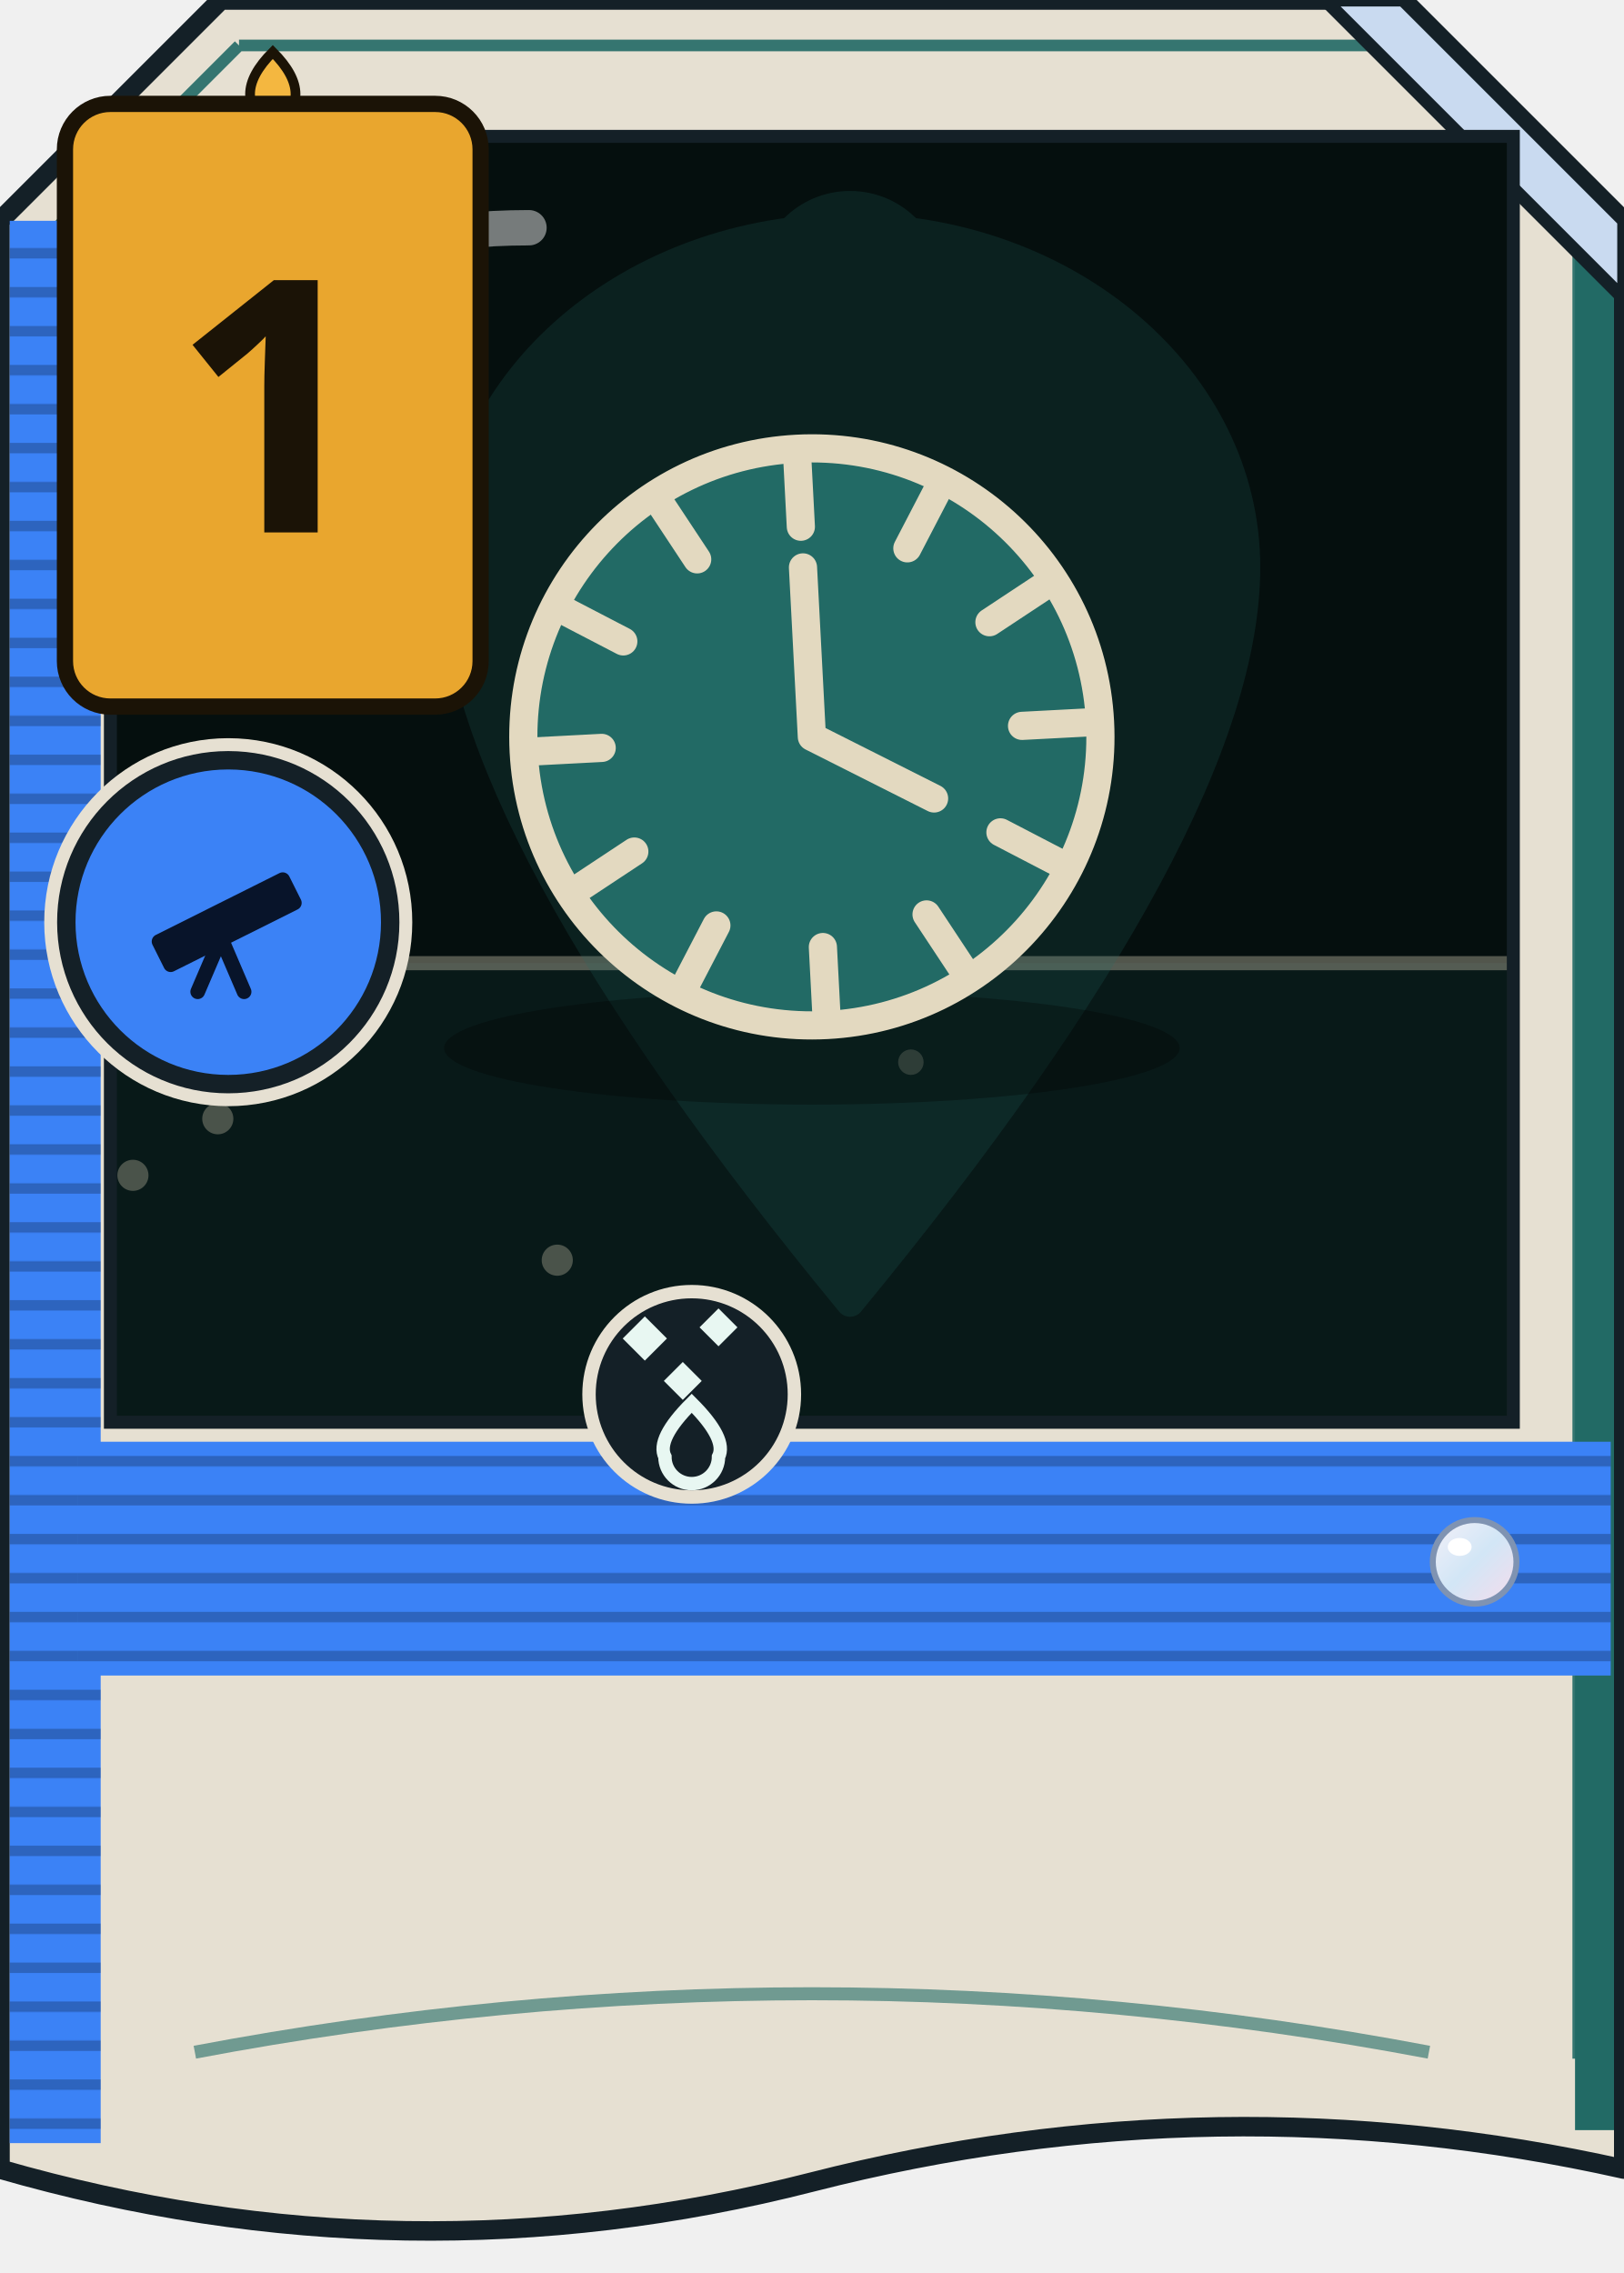
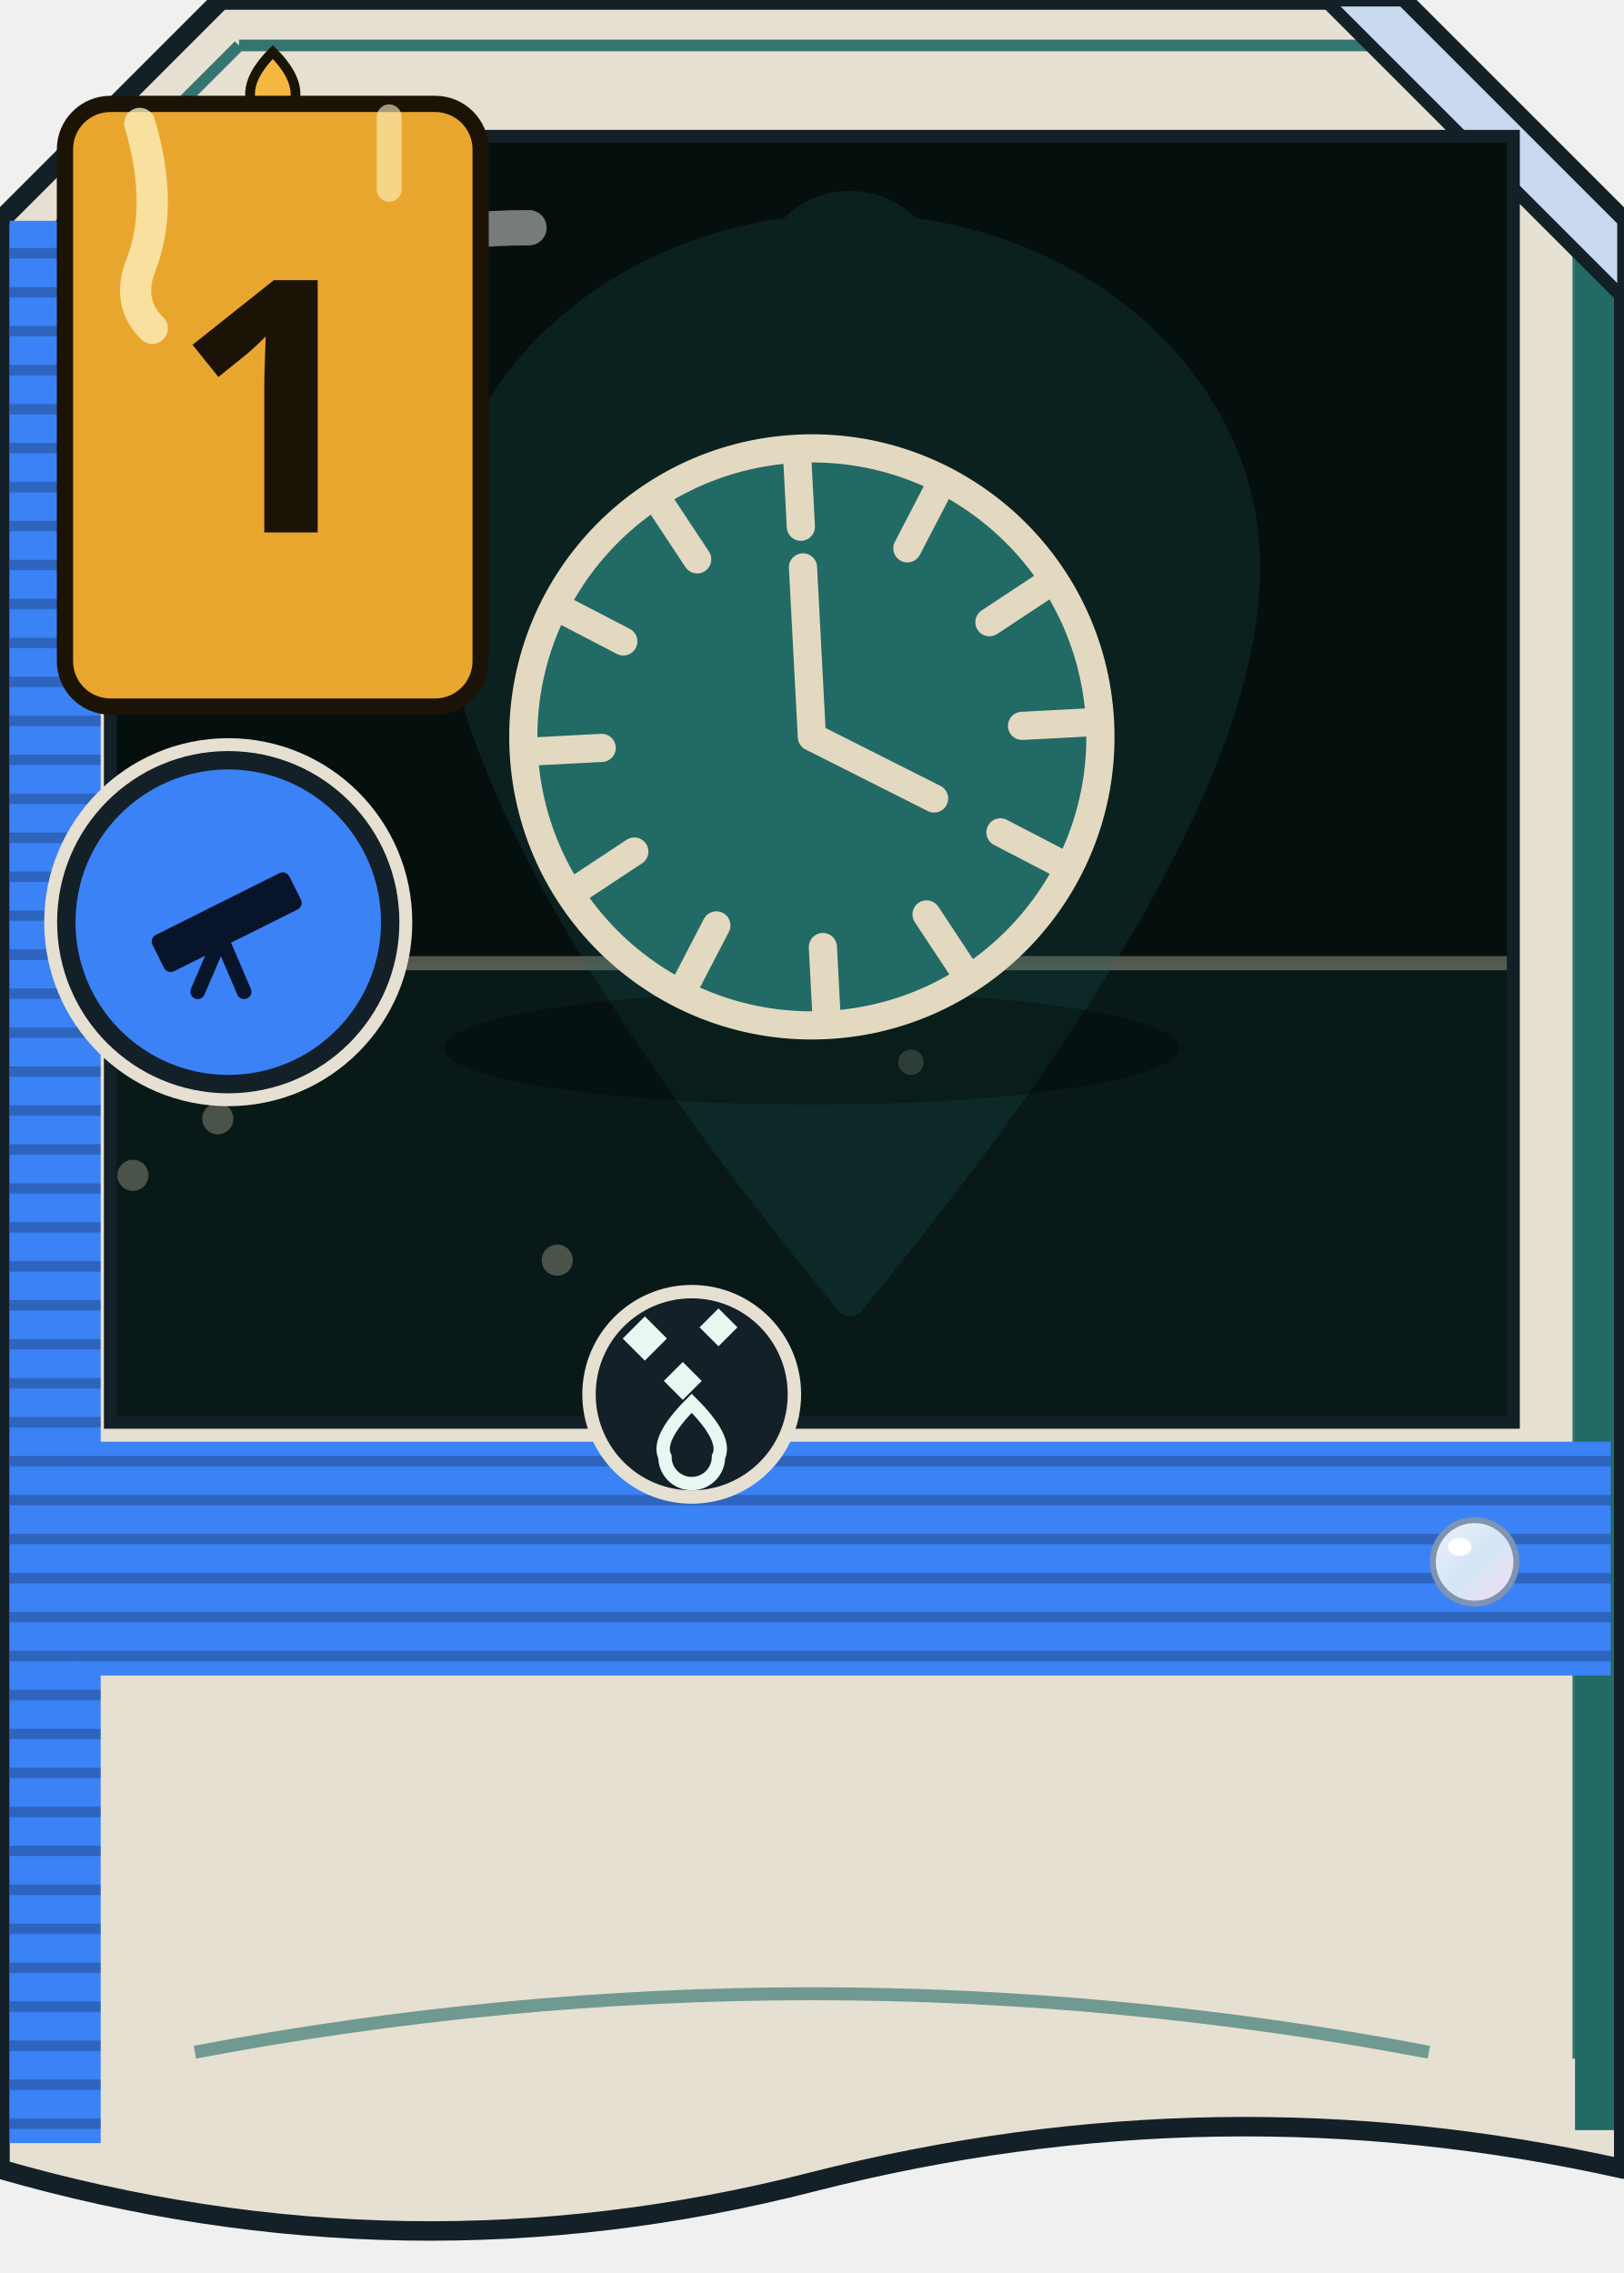
<svg xmlns="http://www.w3.org/2000/svg" viewBox="0 0 250 350" width="250" height="350">
  <path d="M34 0H216L250 34V334Q187.5 320 125 336T0 334V34Z" fill="#E6E0D2" stroke="#142027" stroke-width="3" stroke-linejoin="round" />
  <path d="M36.8 7H213.2L243 36.8V317M7 317V36.8L36.8 7" fill="none" stroke="#226A65" stroke-opacity="0.9" stroke-width="1.8" />
  <defs>
    <pattern id="spat-draw" width="12" height="12" patternUnits="userSpaceOnUse">
      <g opacity="0.28">
        <path d="M0 3H12M0 9H12" stroke="#08142A" stroke-width="1.6" />
      </g>
    </pattern>
  </defs>
  <rect x="1.5" y="34" width="14" height="296" fill="#3B82F6" />
  <rect x="1.5" y="34" width="14" height="296" fill="url(#spat-draw)" />
  <rect x="242.5" y="38" width="6" height="290" fill="#226A65" />
  <path d="M204 0H216L250 34V46Z" fill="#C9DAF0" stroke="#142027" stroke-width="2" />
  <rect x="16" y="20" width="218" height="200" fill="#142027" />
  <svg x="18" y="22" width="214" height="196" viewBox="0 0 120 90" preserveAspectRatio="xMidYMid slice" overflow="hidden">
    <rect width="120" height="90" fill="#050F0E" />
    <path d="M0 58H120V90H0Z" fill="#226A65" fill-opacity=".12" />
    <path d="M0 58H120" stroke="#E3D9C0" stroke-opacity=".35" stroke-width="1" />
    <circle cx="18" cy="69" r="1.1" fill="#E3D9C0" fill-opacity=".3" />
    <circle cx="12" cy="73" r="1.1" fill="#E3D9C0" fill-opacity=".3" />
    <circle cx="67" cy="65" r="0.9" fill="#E3D9C0" fill-opacity=".3" />
    <circle cx="115" cy="75" r="1.2" fill="#E3D9C0" fill-opacity=".3" />
    <circle cx="57" cy="86" r="0.7" fill="#E3D9C0" fill-opacity=".3" />
    <circle cx="42" cy="79" r="1.1" fill="#E3D9C0" fill-opacity=".3" />
    <g opacity=".2">
      <g transform="translate(62.7 44.0) rotate(0) scale(40.0)" stroke-width="0.050" stroke-linejoin="round" stroke-linecap="round">
        <path d="M0 .95Q.7.1.7-.35A.7.6 0 0 0-.7-.35Q-.7.1 0 .95Z" fill="#226A65" stroke="#226A65" />
        <circle cx="0" cy="-.85" r=".14" fill="none" stroke="#226A65" />
      </g>
    </g>
    <ellipse cx="60" cy="64" rx="26" ry="4" fill="#000" fill-opacity=".3" />
    <g transform="translate(60.0 42.0) rotate(-3) scale(24.0)" stroke-width="0.083" stroke-linejoin="round" stroke-linecap="round">
      <circle r=".85" fill="#226A65" stroke="#E3D9C0" />
      <path d="M0.62 0.00L0.82 0.00" stroke="#E3D9C0" />
      <path d="M0.54 0.31L0.71 0.41" stroke="#E3D9C0" />
      <path d="M0.31 0.54L0.41 0.71" stroke="#E3D9C0" />
      <path d="M0.00 0.62L0.00 0.82" stroke="#E3D9C0" />
      <path d="M-0.31 0.54L-0.41 0.71" stroke="#E3D9C0" />
      <path d="M-0.54 0.31L-0.71 0.41" stroke="#E3D9C0" />
      <path d="M-0.62 0.00L-0.82 0.00" stroke="#E3D9C0" />
      <path d="M-0.54 -0.31L-0.71 -0.41" stroke="#E3D9C0" />
      <path d="M-0.31 -0.54L-0.41 -0.71" stroke="#E3D9C0" />
      <path d="M-0.00 -0.62L-0.00 -0.82" stroke="#E3D9C0" />
      <path d="M0.31 -0.54L0.41 -0.71" stroke="#E3D9C0" />
      <path d="M0.54 -0.31L0.71 -0.41" stroke="#E3D9C0" />
      <path d="M0 0V-.5M0 0L.35.2" stroke="#E3D9C0" />
    </g>
    <path d="M8 22Q20 6 40 6" fill="none" stroke="#FFFFFF" stroke-opacity=".45" stroke-width="2.5" stroke-linecap="round" />
  </svg>
  <defs>
    <pattern id="pat-draw" width="12" height="12" patternUnits="userSpaceOnUse">
      <g opacity="0.28">
        <path d="M0 3H12M0 9H12" stroke="#08142A" stroke-width="1.6" />
      </g>
    </pattern>
  </defs>
  <rect x="12" y="222" width="236" height="36" fill="#3B82F6" />
  <rect x="12" y="222" width="236" height="36" fill="url(#pat-draw)" />
  <g transform="translate(8 114.8) scale(1.133333)">
    <path d="M24 2A22 22 0 1 1 23.9 2Z" fill="none" stroke="#E6E0D2" stroke-width="6" stroke-linejoin="round" />
    <path d="M24 2A22 22 0 1 1 23.9 2Z" fill="#3B82F6" stroke="#142027" stroke-width="2.5" stroke-linejoin="round" />
    <g transform="translate(24.0 24.0) rotate(0) scale(10.5)" stroke-width="0.190" stroke-linejoin="round" stroke-linecap="round">
      <path d="M-.9.25L.7-.55L.85-.25L-.75.55Z" fill="#08142A" stroke="#08142A" />
      <path d="M-.1.2L-.4.9M-.1.2L.2.9" stroke="#08142A" />
    </g>
  </g>
  <g transform="translate(216 229) scale(.46)">
    <defs>
      <linearGradient id="pg" x1="0" y1="0" x2="1" y2="1">
        <stop offset="0" stop-color="#F3F0F8" />
        <stop offset=".5" stop-color="#D2E6F6" />
        <stop offset="1" stop-color="#F6DCEC" />
      </linearGradient>
    </defs>
    <circle cx="24" cy="25" r="14" fill="url(#pg)" stroke="#7F93B2" stroke-width="2" />
    <ellipse cx="19" cy="20" rx="4" ry="3" fill="#fff" />
  </g>
  <g transform="translate(90 198.2) scale(0.6875)">
    <circle cx="24" cy="24" r="23" fill="#142027" stroke="#E6E0D2" stroke-width="3" />
    <rect x="10" y="8" width="7" height="7" transform="rotate(45 13.5 11.5)" fill="#E8F7F2" />
    <rect x="27" y="6" width="6" height="6" transform="rotate(45 30 9)" fill="#E8F7F2" />
    <rect x="19" y="18" width="6" height="6" transform="rotate(45 22 21)" fill="#E8F7F2" />
    <path d="M24 26Q32 34 30 38A6 6 0 0 1 18 38Q16 34 24 26Z" fill="none" stroke="#E8F7F2" stroke-width="3" />
  </g>
  <g transform="translate(10 16)">
    <path d="M32 -8Q39 -1 32 4Q25 -1 32 -8Z" fill="#F4B740" stroke="#1B1306" stroke-width="1.5" />
    <rect width="64" height="92.8" rx="7" fill="#E9A62E" stroke="#1B1306" stroke-width="2.5" />
+     <path d="M11.52 3q3.84 12.992 0 22.272q-1.92 5.568 1.92 9.28" fill="none" stroke="#FFF3C4" stroke-opacity=".75" stroke-width="4.8" stroke-linecap="round" />
+     <path d="M49.92 2v11.136" stroke="#FFF3C4" stroke-opacity=".6" stroke-width="3.84" stroke-linecap="round" />
    <text x="32" y="65.984" text-anchor="middle" font-size="54.4" font-weight="800" fill="#1B1306" font-family="'Noto Sans KR','Malgun Gothic','Apple SD Gothic Neo',system-ui,sans-serif">1</text>
  </g>
  <path d="M30 316Q125 298 220 316" fill="none" stroke="#226A65" stroke-width="2" opacity=".6" />
</svg>
